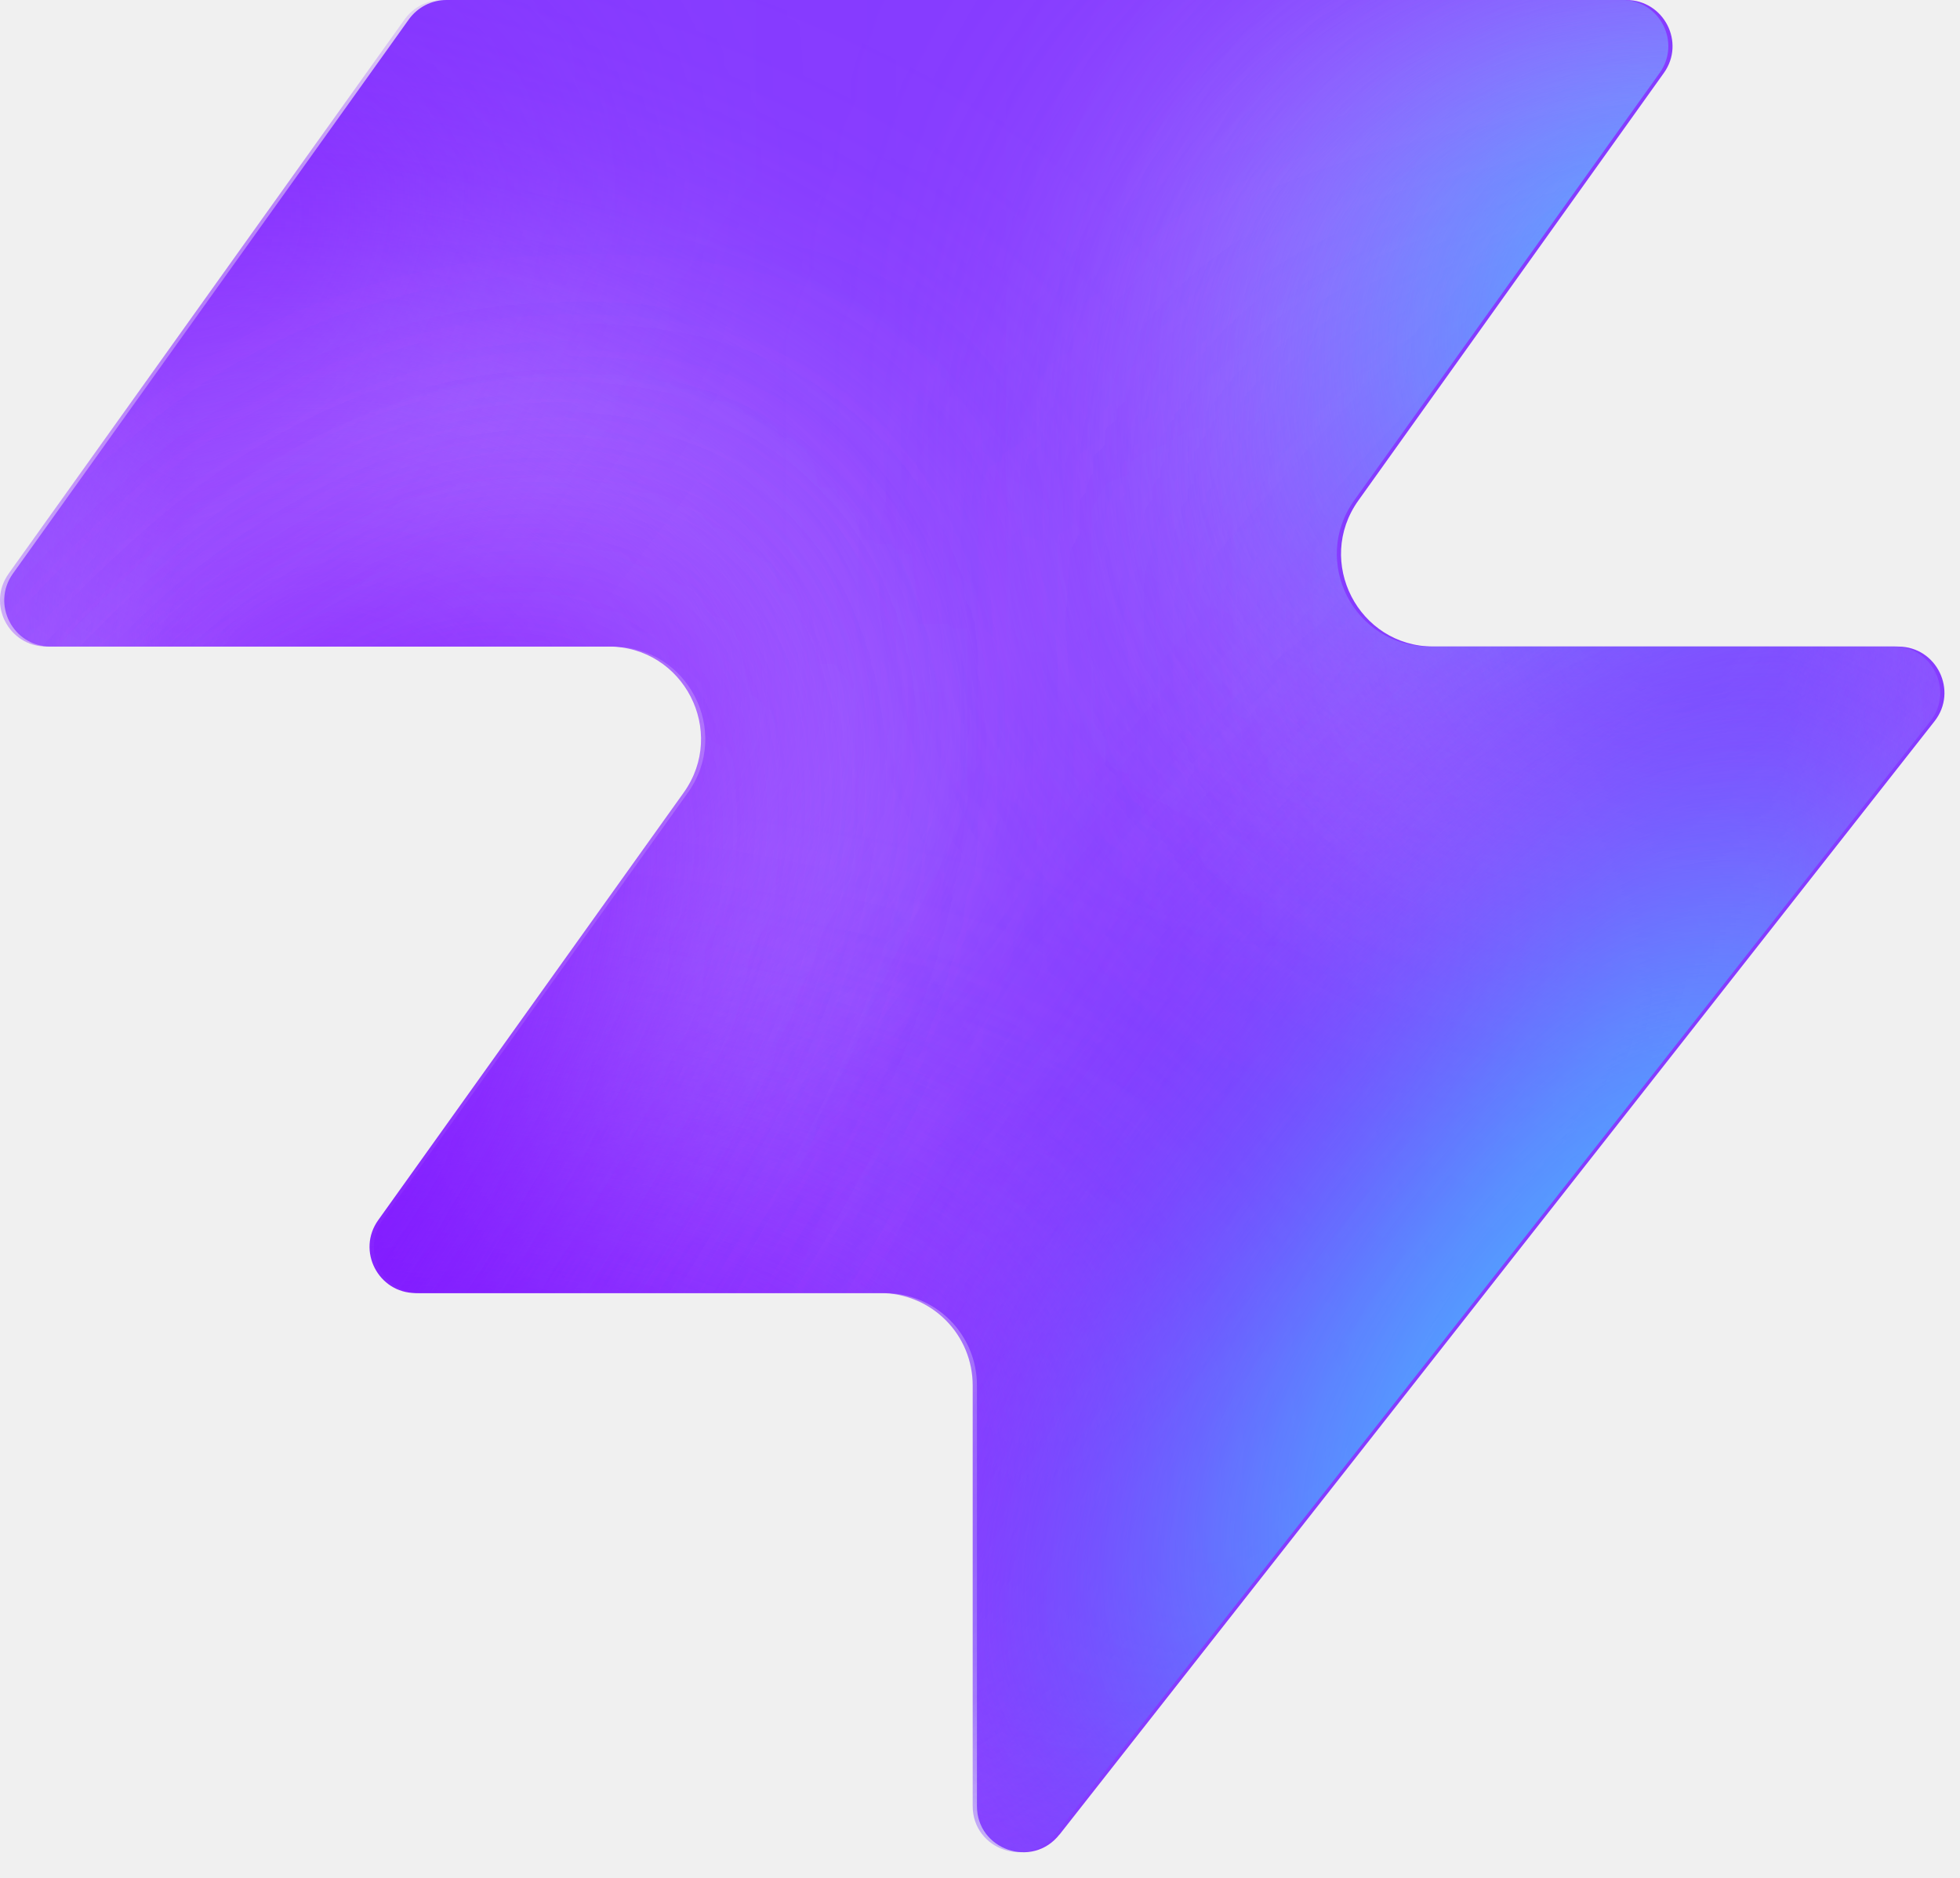
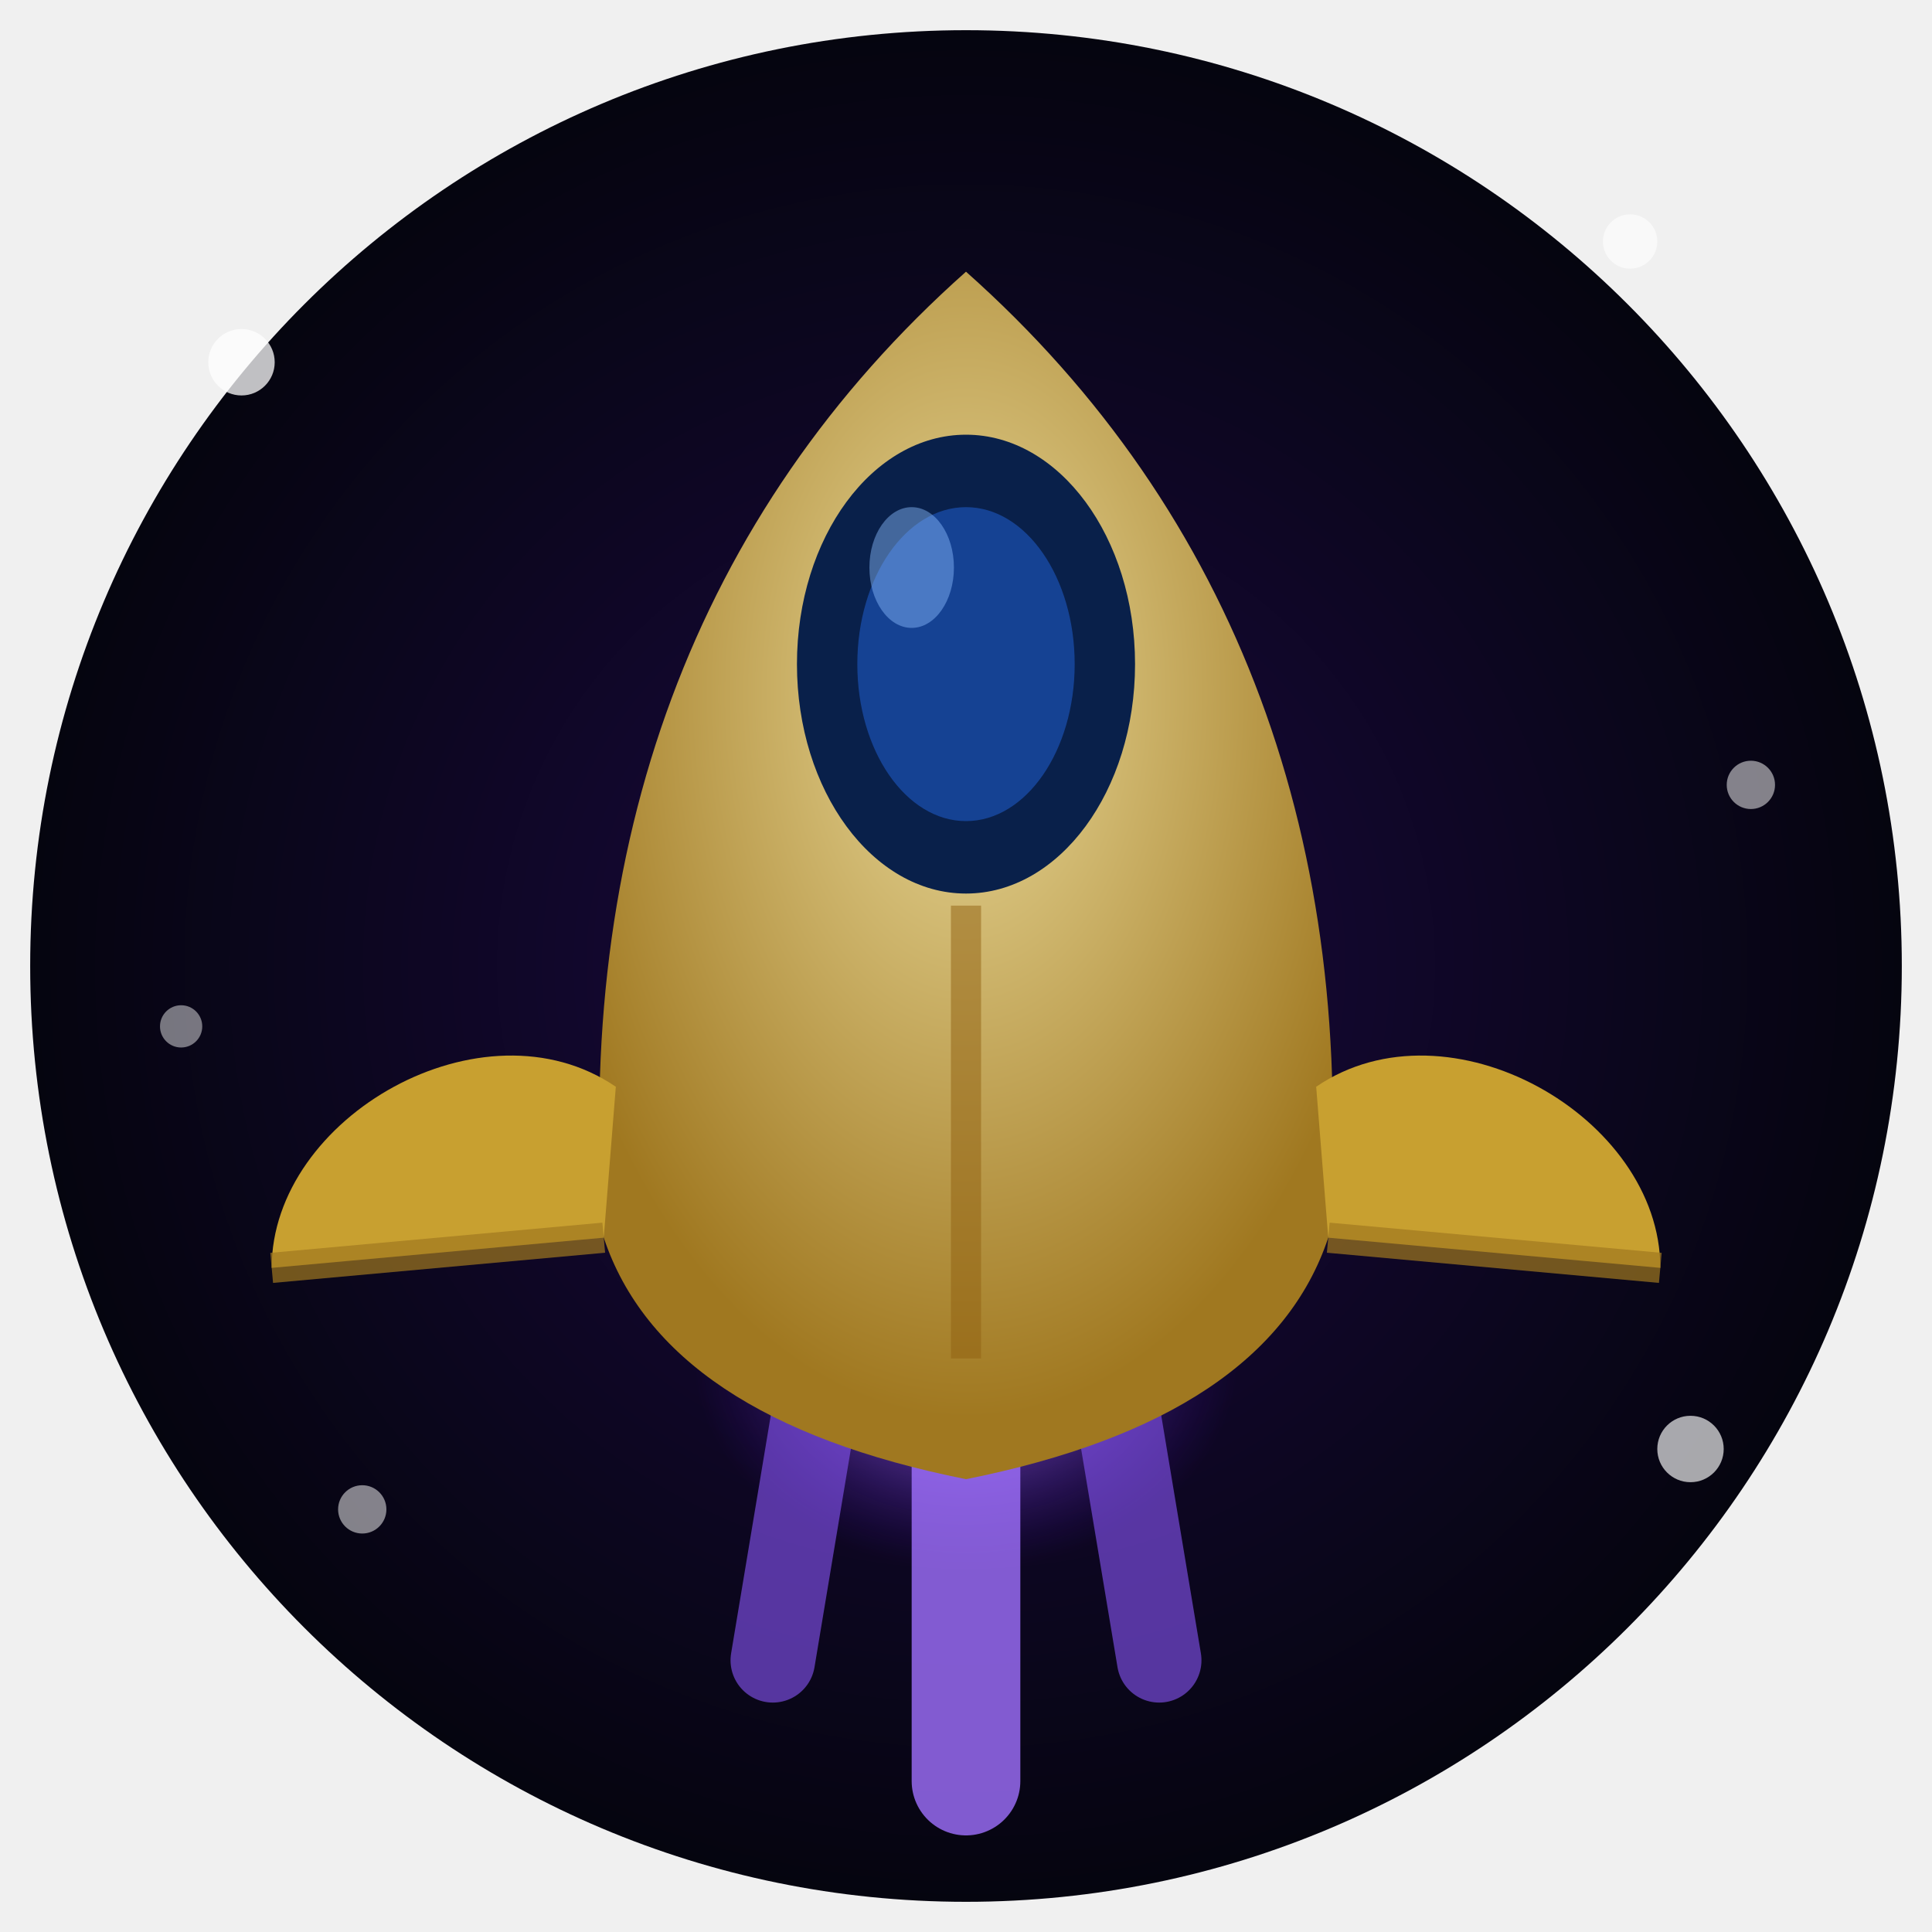
- <svg xmlns="http://www.w3.org/2000/svg" width="48" height="46" fill="none" viewBox="0 0 48 46">
-   <path fill="#863bff" d="M25.946 44.938c-.664.845-2.021.375-2.021-.698V33.937a2.26 2.26 0 0 0-2.262-2.262H10.287c-.92 0-1.456-1.04-.92-1.788l7.48-10.471c1.07-1.497 0-3.578-1.842-3.578H1.237c-.92 0-1.456-1.04-.92-1.788L10.013.474c.214-.297.556-.474.92-.474h28.894c.92 0 1.456 1.04.92 1.788l-7.48 10.471c-1.07 1.498 0 3.579 1.842 3.579h11.377c.943 0 1.473 1.088.89 1.83L25.947 44.94z" style="fill:#863bff;fill:color(display-p3 .525 .23 1);fill-opacity:1" />
-   <mask id="a" width="48" height="46" x="0" y="0" maskUnits="userSpaceOnUse" style="mask-type:alpha">
-     <path fill="#000" d="M25.842 44.938c-.664.844-2.021.375-2.021-.698V33.937a2.26 2.26 0 0 0-2.262-2.262H10.183c-.92 0-1.456-1.04-.92-1.788l7.48-10.471c1.07-1.498 0-3.579-1.842-3.579H1.133c-.92 0-1.456-1.04-.92-1.787L9.91.473c.214-.297.556-.474.92-.474h28.894c.92 0 1.456 1.04.92 1.788l-7.48 10.471c-1.07 1.498 0 3.578 1.842 3.578h11.377c.943 0 1.473 1.088.89 1.832L25.843 44.94z" style="fill:#000;fill-opacity:1" />
-   </mask>
-   <g mask="url(#a)">
-     <g filter="url(#b)">
-       <ellipse cx="5.508" cy="14.704" fill="#ede6ff" rx="5.508" ry="14.704" style="fill:#ede6ff;fill:color(display-p3 .927 .903 1);fill-opacity:1" transform="matrix(.00324 1 1 -.00324 -4.47 31.516)" />
-     </g>
-     <g filter="url(#c)">
-       <ellipse cx="10.399" cy="29.851" fill="#ede6ff" rx="10.399" ry="29.851" style="fill:#ede6ff;fill:color(display-p3 .927 .903 1);fill-opacity:1" transform="matrix(.00324 1 1 -.00324 -39.328 7.883)" />
-     </g>
-     <g filter="url(#d)">
-       <ellipse cx="5.508" cy="30.487" fill="#7e14ff" rx="5.508" ry="30.487" style="fill:#7e14ff;fill:color(display-p3 .492 .077 1);fill-opacity:1" transform="rotate(89.814 -25.913 -14.639)scale(1 -1)" />
-     </g>
-     <g filter="url(#e)">
-       <ellipse cx="5.508" cy="30.599" fill="#7e14ff" rx="5.508" ry="30.599" style="fill:#7e14ff;fill:color(display-p3 .492 .077 1);fill-opacity:1" transform="rotate(89.814 -32.644 -3.334)scale(1 -1)" />
-     </g>
-     <g filter="url(#f)">
-       <ellipse cx="5.508" cy="30.599" fill="#7e14ff" rx="5.508" ry="30.599" style="fill:#7e14ff;fill:color(display-p3 .492 .077 1);fill-opacity:1" transform="matrix(.00324 1 1 -.00324 -34.34 30.47)" />
-     </g>
-     <g filter="url(#g)">
-       <ellipse cx="14.072" cy="22.078" fill="#ede6ff" rx="14.072" ry="22.078" style="fill:#ede6ff;fill:color(display-p3 .927 .903 1);fill-opacity:1" transform="rotate(93.35 24.506 48.493)scale(-1 1)" />
-     </g>
-     <g filter="url(#h)">
-       <ellipse cx="3.47" cy="21.501" fill="#7e14ff" rx="3.47" ry="21.501" style="fill:#7e14ff;fill:color(display-p3 .492 .077 1);fill-opacity:1" transform="rotate(89.009 28.708 47.59)scale(-1 1)" />
-     </g>
-     <g filter="url(#i)">
-       <ellipse cx="3.47" cy="21.501" fill="#7e14ff" rx="3.47" ry="21.501" style="fill:#7e14ff;fill:color(display-p3 .492 .077 1);fill-opacity:1" transform="rotate(89.009 28.708 47.59)scale(-1 1)" />
-     </g>
-     <g filter="url(#j)">
-       <ellipse cx=".387" cy="8.972" fill="#7e14ff" rx="4.407" ry="29.108" style="fill:#7e14ff;fill:color(display-p3 .492 .077 1);fill-opacity:1" transform="rotate(39.51 .387 8.972)" />
-     </g>
-     <g filter="url(#k)">
-       <ellipse cx="47.523" cy="-6.092" fill="#7e14ff" rx="4.407" ry="29.108" style="fill:#7e14ff;fill:color(display-p3 .492 .077 1);fill-opacity:1" transform="rotate(37.892 47.523 -6.092)" />
-     </g>
-     <g filter="url(#l)">
-       <ellipse cx="41.412" cy="6.333" fill="#47bfff" rx="5.971" ry="9.665" style="fill:#47bfff;fill:color(display-p3 .28 .748 1);fill-opacity:1" transform="rotate(37.892 41.412 6.333)" />
-     </g>
-     <g filter="url(#m)">
-       <ellipse cx="-1.879" cy="38.332" fill="#7e14ff" rx="4.407" ry="29.108" style="fill:#7e14ff;fill:color(display-p3 .492 .077 1);fill-opacity:1" transform="rotate(37.892 -1.88 38.332)" />
-     </g>
-     <g filter="url(#n)">
-       <ellipse cx="-1.879" cy="38.332" fill="#7e14ff" rx="4.407" ry="29.108" style="fill:#7e14ff;fill:color(display-p3 .492 .077 1);fill-opacity:1" transform="rotate(37.892 -1.88 38.332)" />
-     </g>
-     <g filter="url(#o)">
-       <ellipse cx="35.651" cy="29.907" fill="#7e14ff" rx="4.407" ry="29.108" style="fill:#7e14ff;fill:color(display-p3 .492 .077 1);fill-opacity:1" transform="rotate(37.892 35.651 29.907)" />
-     </g>
-     <g filter="url(#p)">
-       <ellipse cx="38.418" cy="32.4" fill="#47bfff" rx="5.971" ry="15.297" style="fill:#47bfff;fill:color(display-p3 .28 .748 1);fill-opacity:1" transform="rotate(37.892 38.418 32.4)" />
-     </g>
-   </g>
+ <svg xmlns="http://www.w3.org/2000/svg" viewBox="0 0 32 32">
  <defs>
-     <filter id="b" width="60.045" height="41.654" x="-19.77" y="16.149" color-interpolation-filters="sRGB" filterUnits="userSpaceOnUse">
-       <feFlood flood-opacity="0" result="BackgroundImageFix" />
-       <feBlend in="SourceGraphic" in2="BackgroundImageFix" result="shape" />
-       <feGaussianBlur result="effect1_foregroundBlur_2002_17158" stdDeviation="7.659" />
-     </filter>
-     <filter id="c" width="90.34" height="51.437" x="-54.613" y="-7.533" color-interpolation-filters="sRGB" filterUnits="userSpaceOnUse">
-       <feFlood flood-opacity="0" result="BackgroundImageFix" />
-       <feBlend in="SourceGraphic" in2="BackgroundImageFix" result="shape" />
-       <feGaussianBlur result="effect1_foregroundBlur_2002_17158" stdDeviation="7.659" />
-     </filter>
-     <filter id="d" width="79.355" height="29.4" x="-49.64" y="2.03" color-interpolation-filters="sRGB" filterUnits="userSpaceOnUse">
-       <feFlood flood-opacity="0" result="BackgroundImageFix" />
-       <feBlend in="SourceGraphic" in2="BackgroundImageFix" result="shape" />
-       <feGaussianBlur result="effect1_foregroundBlur_2002_17158" stdDeviation="4.596" />
-     </filter>
-     <filter id="e" width="79.579" height="29.4" x="-45.045" y="20.029" color-interpolation-filters="sRGB" filterUnits="userSpaceOnUse">
-       <feFlood flood-opacity="0" result="BackgroundImageFix" />
-       <feBlend in="SourceGraphic" in2="BackgroundImageFix" result="shape" />
-       <feGaussianBlur result="effect1_foregroundBlur_2002_17158" stdDeviation="4.596" />
-     </filter>
-     <filter id="f" width="79.579" height="29.4" x="-43.513" y="21.178" color-interpolation-filters="sRGB" filterUnits="userSpaceOnUse">
-       <feFlood flood-opacity="0" result="BackgroundImageFix" />
-       <feBlend in="SourceGraphic" in2="BackgroundImageFix" result="shape" />
-       <feGaussianBlur result="effect1_foregroundBlur_2002_17158" stdDeviation="4.596" />
-     </filter>
-     <filter id="g" width="74.749" height="58.852" x="15.756" y="-17.901" color-interpolation-filters="sRGB" filterUnits="userSpaceOnUse">
-       <feFlood flood-opacity="0" result="BackgroundImageFix" />
-       <feBlend in="SourceGraphic" in2="BackgroundImageFix" result="shape" />
-       <feGaussianBlur result="effect1_foregroundBlur_2002_17158" stdDeviation="7.659" />
-     </filter>
-     <filter id="h" width="61.377" height="25.362" x="23.548" y="2.284" color-interpolation-filters="sRGB" filterUnits="userSpaceOnUse">
-       <feFlood flood-opacity="0" result="BackgroundImageFix" />
-       <feBlend in="SourceGraphic" in2="BackgroundImageFix" result="shape" />
-       <feGaussianBlur result="effect1_foregroundBlur_2002_17158" stdDeviation="4.596" />
-     </filter>
-     <filter id="i" width="61.377" height="25.362" x="23.548" y="2.284" color-interpolation-filters="sRGB" filterUnits="userSpaceOnUse">
-       <feFlood flood-opacity="0" result="BackgroundImageFix" />
-       <feBlend in="SourceGraphic" in2="BackgroundImageFix" result="shape" />
-       <feGaussianBlur result="effect1_foregroundBlur_2002_17158" stdDeviation="4.596" />
-     </filter>
-     <filter id="j" width="56.045" height="63.649" x="-27.636" y="-22.853" color-interpolation-filters="sRGB" filterUnits="userSpaceOnUse">
-       <feFlood flood-opacity="0" result="BackgroundImageFix" />
-       <feBlend in="SourceGraphic" in2="BackgroundImageFix" result="shape" />
-       <feGaussianBlur result="effect1_foregroundBlur_2002_17158" stdDeviation="4.596" />
-     </filter>
-     <filter id="k" width="54.814" height="64.646" x="20.116" y="-38.415" color-interpolation-filters="sRGB" filterUnits="userSpaceOnUse">
-       <feFlood flood-opacity="0" result="BackgroundImageFix" />
-       <feBlend in="SourceGraphic" in2="BackgroundImageFix" result="shape" />
-       <feGaussianBlur result="effect1_foregroundBlur_2002_17158" stdDeviation="4.596" />
-     </filter>
-     <filter id="l" width="33.541" height="35.313" x="24.641" y="-11.323" color-interpolation-filters="sRGB" filterUnits="userSpaceOnUse">
-       <feFlood flood-opacity="0" result="BackgroundImageFix" />
-       <feBlend in="SourceGraphic" in2="BackgroundImageFix" result="shape" />
-       <feGaussianBlur result="effect1_foregroundBlur_2002_17158" stdDeviation="4.596" />
-     </filter>
-     <filter id="m" width="54.814" height="64.646" x="-29.286" y="6.009" color-interpolation-filters="sRGB" filterUnits="userSpaceOnUse">
-       <feFlood flood-opacity="0" result="BackgroundImageFix" />
-       <feBlend in="SourceGraphic" in2="BackgroundImageFix" result="shape" />
-       <feGaussianBlur result="effect1_foregroundBlur_2002_17158" stdDeviation="4.596" />
-     </filter>
-     <filter id="n" width="54.814" height="64.646" x="-29.286" y="6.009" color-interpolation-filters="sRGB" filterUnits="userSpaceOnUse">
-       <feFlood flood-opacity="0" result="BackgroundImageFix" />
-       <feBlend in="SourceGraphic" in2="BackgroundImageFix" result="shape" />
-       <feGaussianBlur result="effect1_foregroundBlur_2002_17158" stdDeviation="4.596" />
-     </filter>
-     <filter id="o" width="54.814" height="64.646" x="8.244" y="-2.416" color-interpolation-filters="sRGB" filterUnits="userSpaceOnUse">
-       <feFlood flood-opacity="0" result="BackgroundImageFix" />
-       <feBlend in="SourceGraphic" in2="BackgroundImageFix" result="shape" />
-       <feGaussianBlur result="effect1_foregroundBlur_2002_17158" stdDeviation="4.596" />
-     </filter>
-     <filter id="p" width="39.409" height="43.623" x="18.713" y="10.588" color-interpolation-filters="sRGB" filterUnits="userSpaceOnUse">
-       <feFlood flood-opacity="0" result="BackgroundImageFix" />
-       <feBlend in="SourceGraphic" in2="BackgroundImageFix" result="shape" />
-       <feGaussianBlur result="effect1_foregroundBlur_2002_17158" stdDeviation="4.596" />
-     </filter>
+     <radialGradient id="bg" cx="50%" cy="50%" r="50%">
+       <stop offset="0%" stop-color="#1a0840" />
+       <stop offset="100%" stop-color="#05050f" />
+     </radialGradient>
+     <radialGradient id="hull" cx="50%" cy="35%" r="60%">
+       <stop offset="0%" stop-color="#e8d898" />
+       <stop offset="100%" stop-color="#a07820" />
+     </radialGradient>
+     <radialGradient id="eng" cx="50%" cy="50%" r="50%">
+       <stop offset="0%" stop-color="#b080ff" />
+       <stop offset="100%" stop-color="#3a0a99" stop-opacity="0" />
+     </radialGradient>
  </defs>
+   <circle cx="16" cy="16" r="15.5" fill="url(#bg)" />
+   <circle cx="4" cy="6" r="0.55" fill="white" opacity="0.75" />
+   <circle cx="27" cy="4" r="0.45" fill="white" opacity="0.6" />
+   <circle cx="6" cy="25" r="0.4" fill="white" opacity="0.5" />
+   <circle cx="28" cy="24" r="0.55" fill="white" opacity="0.65" />
+   <circle cx="29" cy="13" r="0.4" fill="white" opacity="0.5" />
+   <circle cx="3" cy="17" r="0.35" fill="white" opacity="0.45" />
+   <ellipse cx="16" cy="22.5" rx="4.5" ry="3.5" fill="url(#eng)" />
+   <line x1="13.8" y1="21.5" x2="12.8" y2="27.5" stroke="#8050e8" stroke-width="1.4" stroke-linecap="round" opacity="0.65" />
+   <line x1="16" y1="23" x2="16" y2="29.5" stroke="#a070ff" stroke-width="1.8" stroke-linecap="round" opacity="0.8" />
+   <line x1="18.2" y1="21.5" x2="19.2" y2="27.5" stroke="#8050e8" stroke-width="1.4" stroke-linecap="round" opacity="0.65" />
+   <path d="M16 4.5 C11.5 8.5 9.5 14 10 20.5 Q11 23.5 16 24.5 Q21 23.5 22 20.5 C22.5 14 20.5 8.5 16 4.5Z" fill="url(#hull)" />
+   <path d="M10.2 18 C8 16.5 4.5 18.5 4.5 21 L10 20.5Z" fill="#c8a030" />
+   <path d="M21.8 18 C24 16.5 27.5 18.5 27.5 21 L22 20.5Z" fill="#c8a030" />
+   <line x1="4.5" y1="21" x2="10" y2="20.5" stroke="#a07820" stroke-width="0.5" opacity="0.7" />
+   <line x1="27.5" y1="21" x2="22" y2="20.5" stroke="#a07820" stroke-width="0.5" opacity="0.7" />
+   <ellipse cx="16" cy="11" rx="2.8" ry="3.8" fill="#09204a" />
+   <ellipse cx="16" cy="11" rx="1.8" ry="2.6" fill="#1848a0" opacity="0.85" />
+   <ellipse cx="15.1" cy="9.4" rx="0.7" ry="1.0" fill="#8abcff" opacity="0.45" />
+   <line x1="16" y1="15" x2="16" y2="22.5" stroke="#906010" stroke-width="0.5" opacity="0.5" />
</svg>
